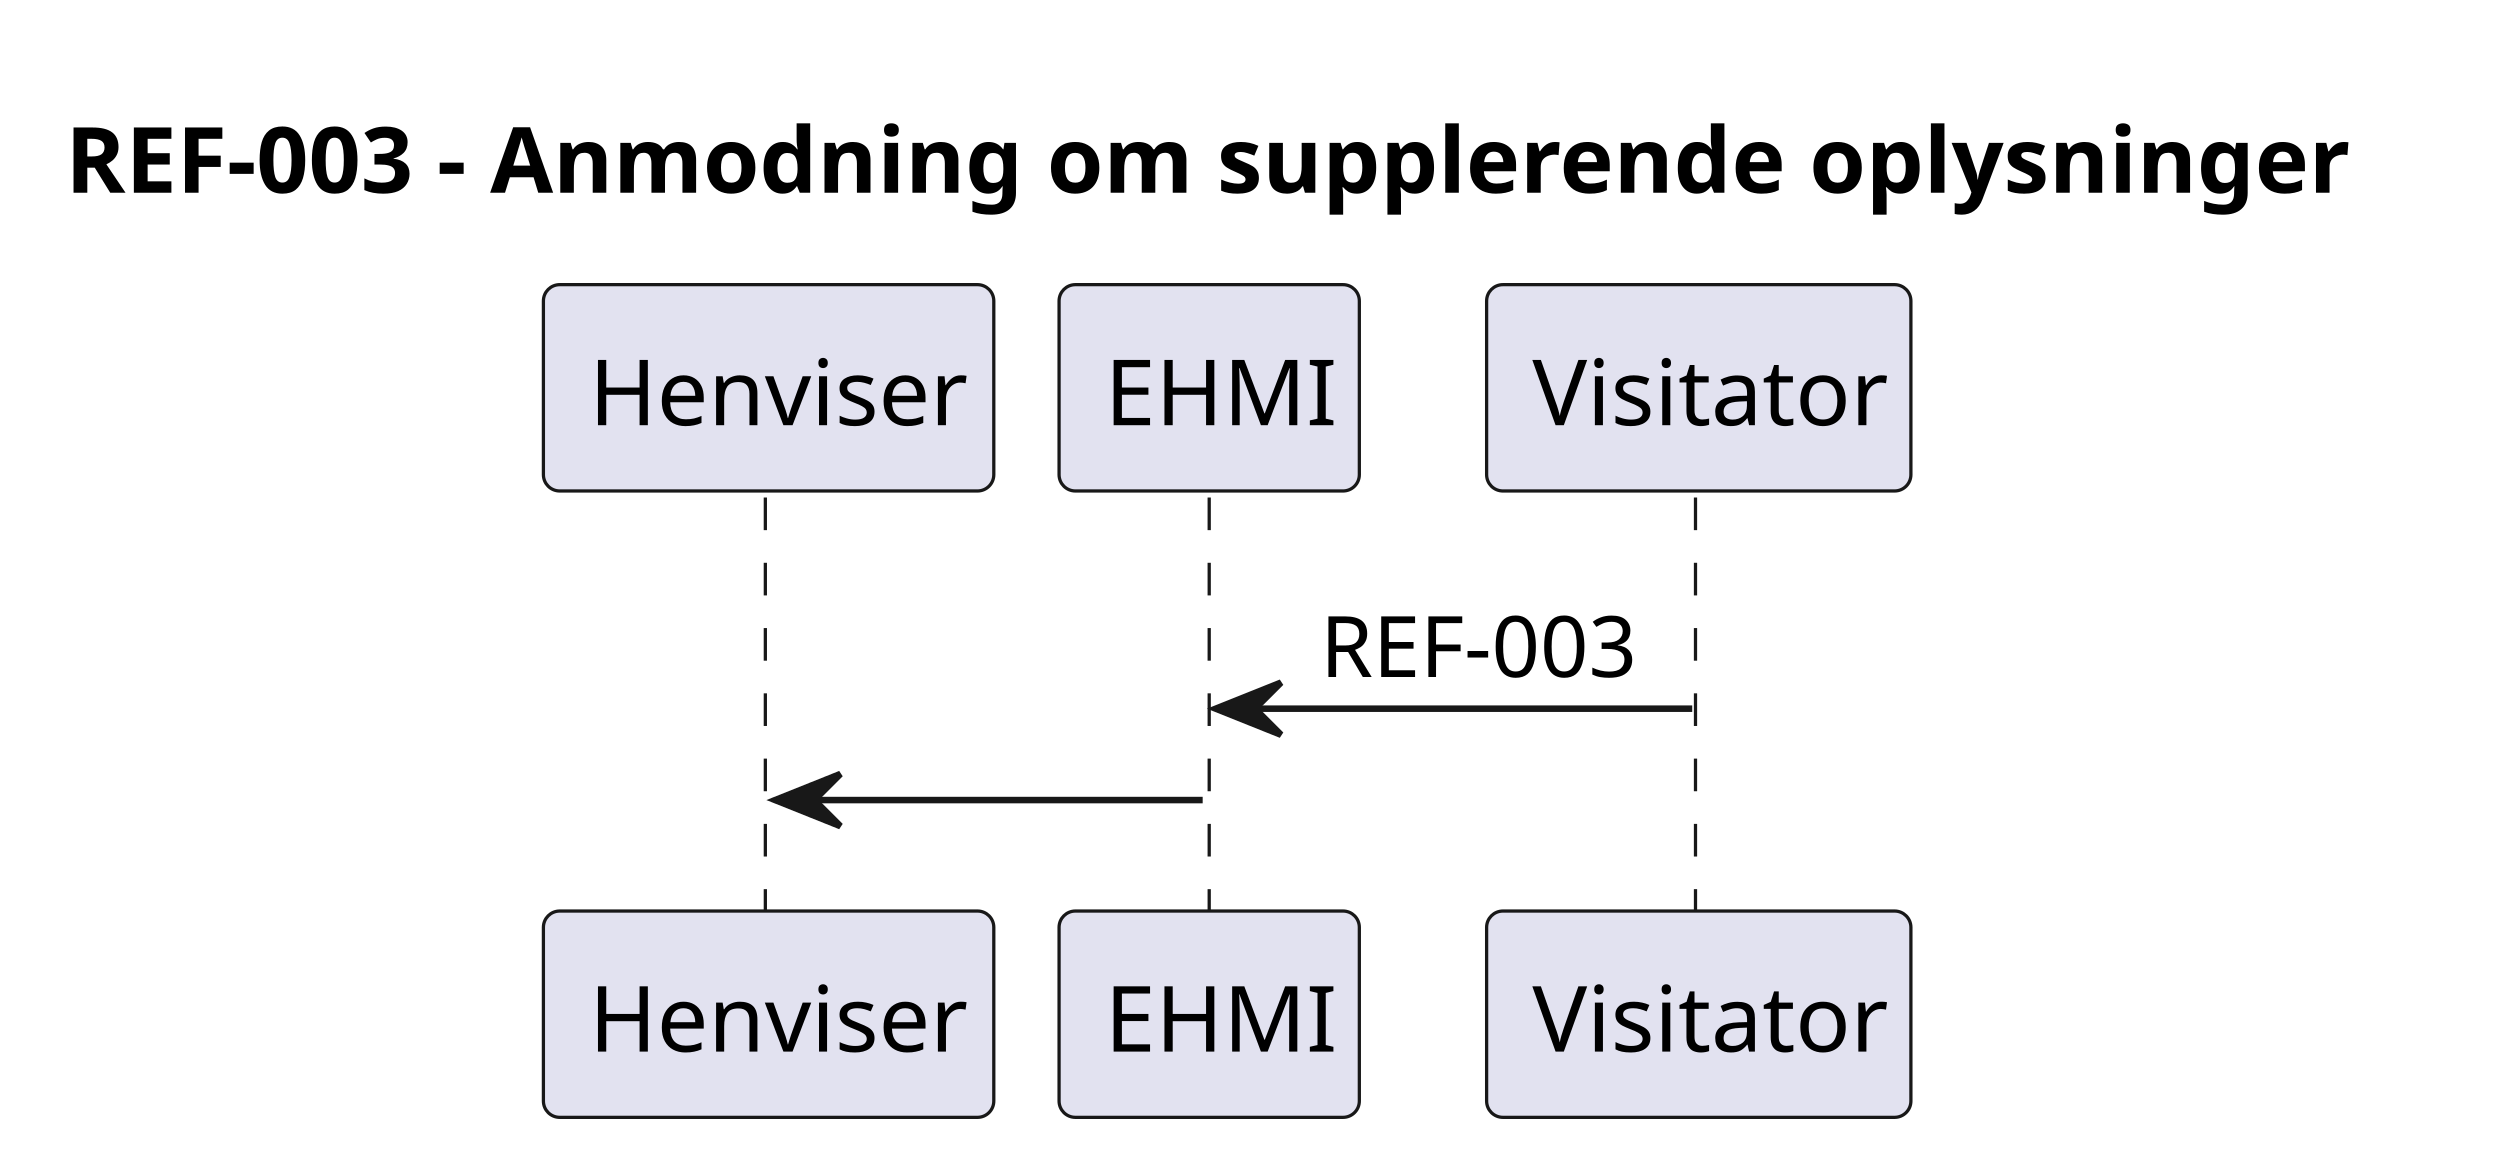
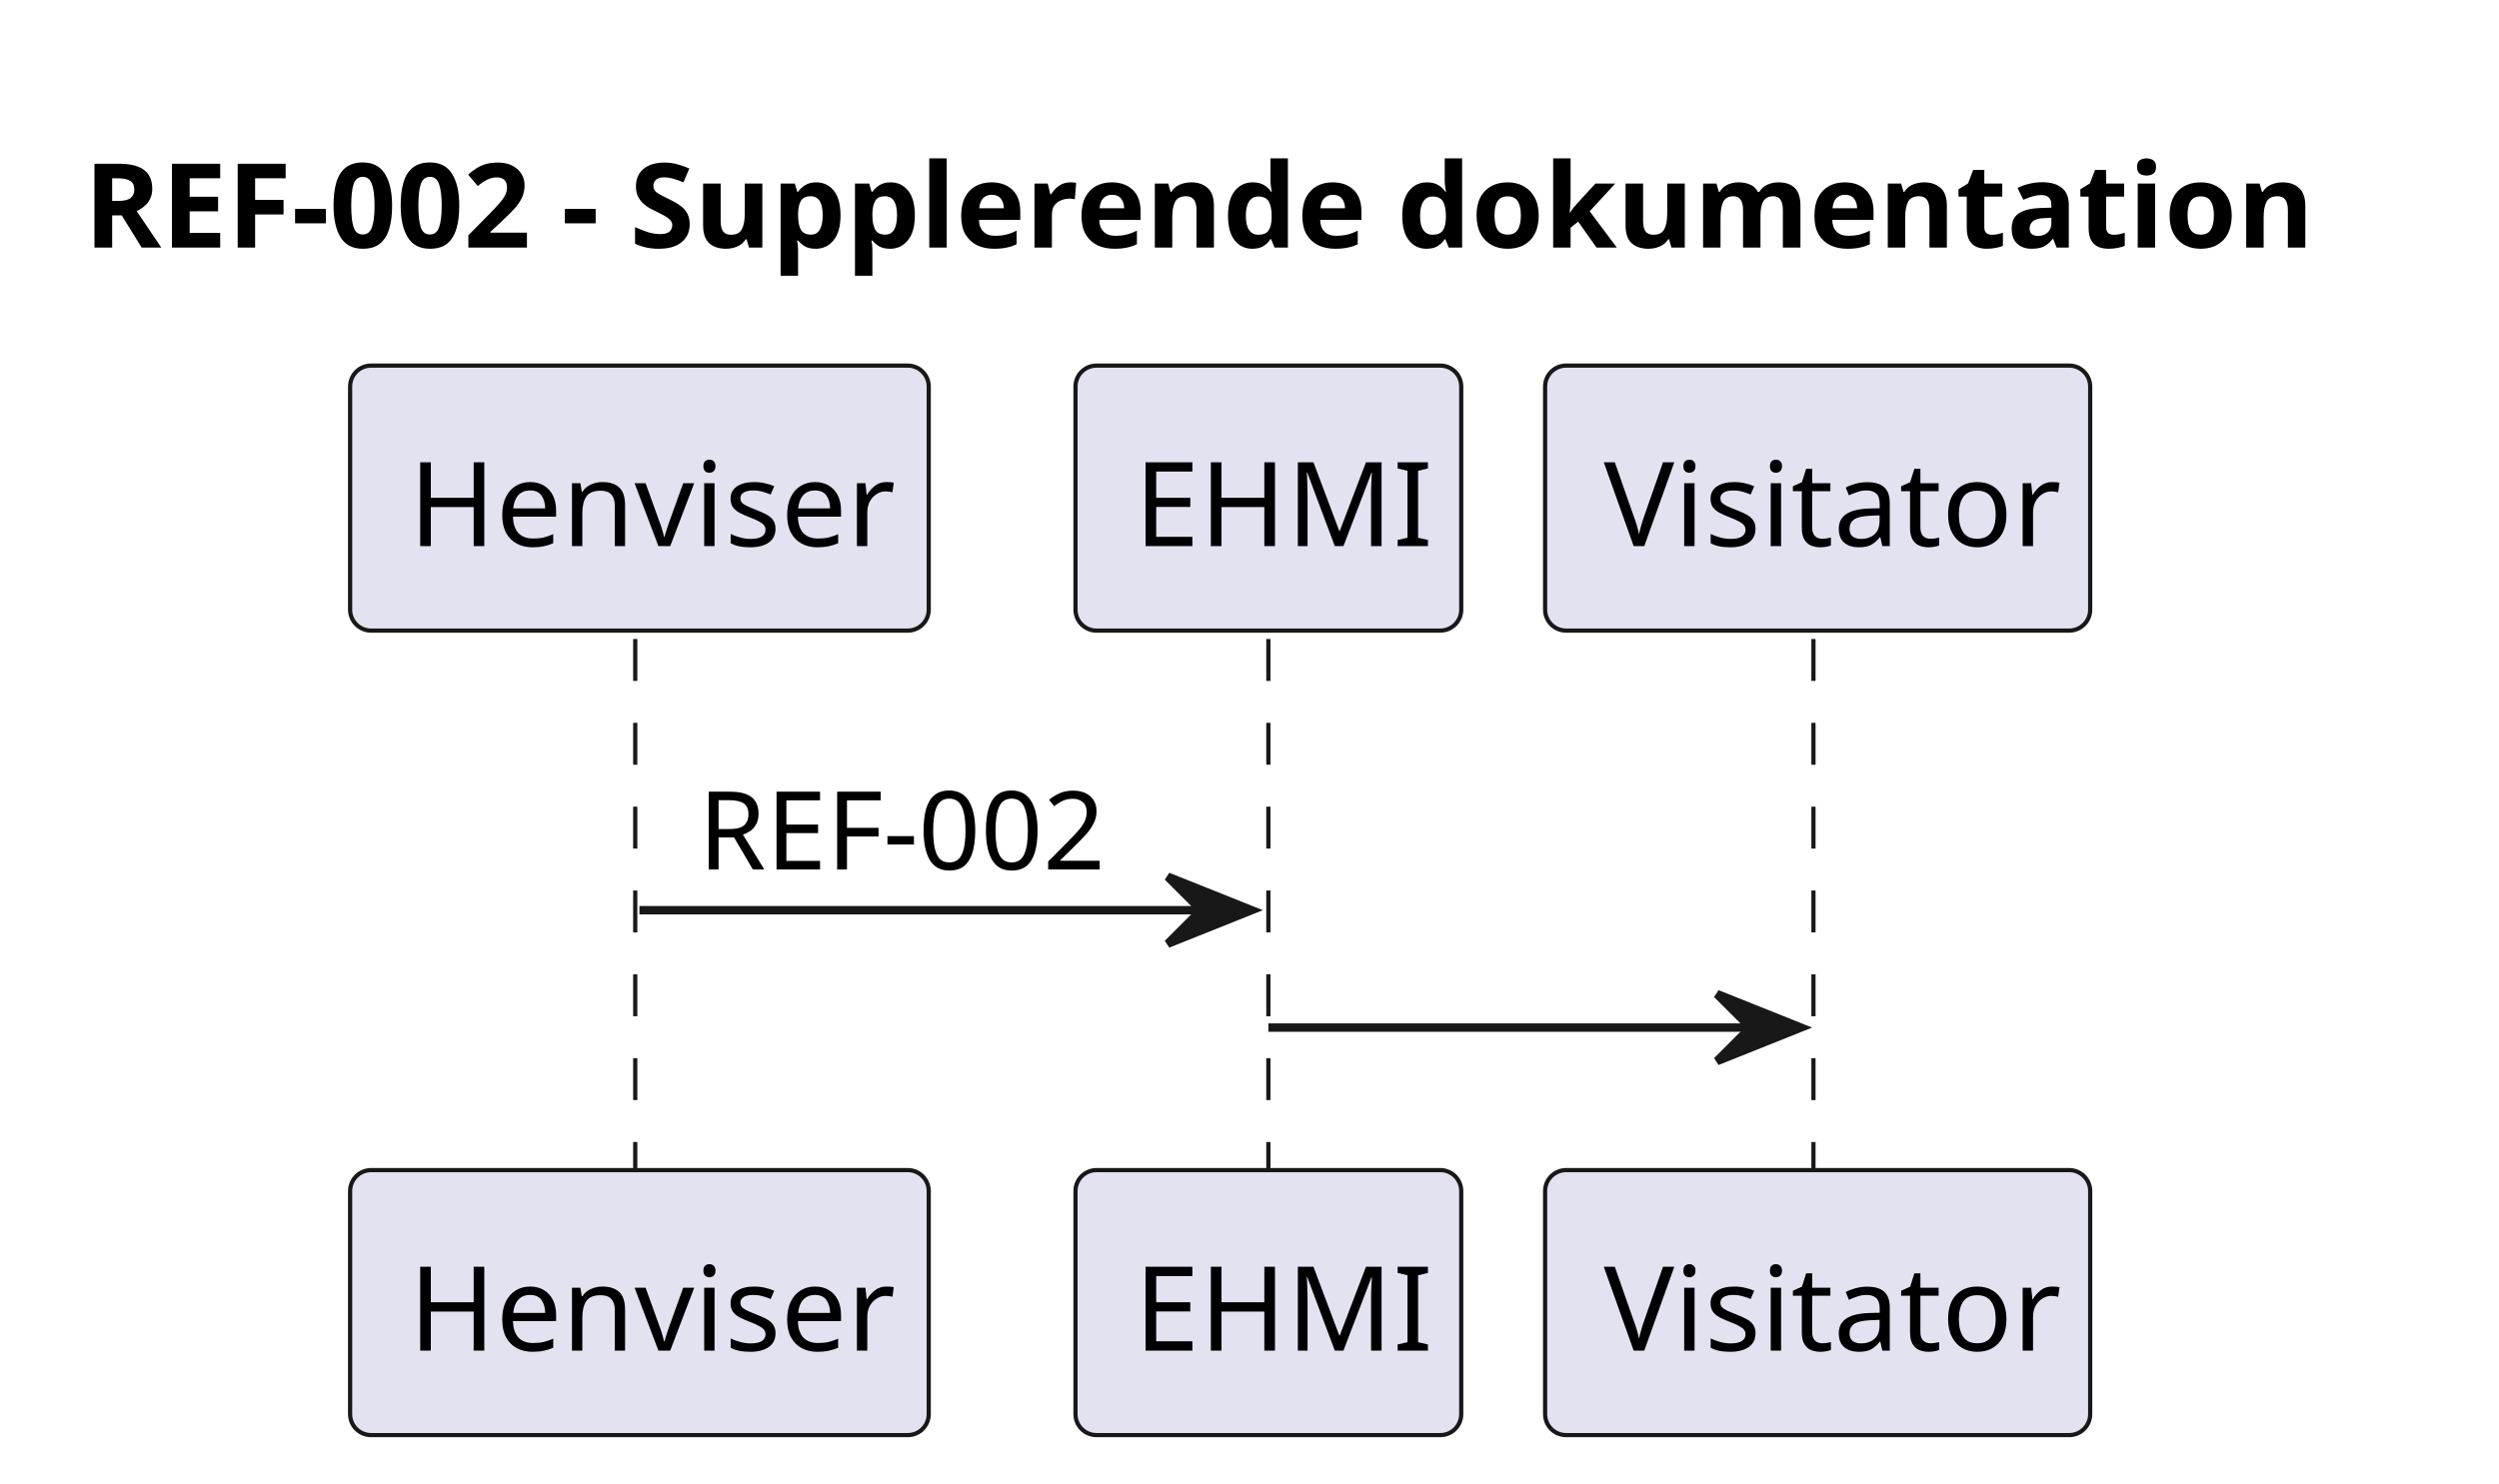
- <svg xmlns="http://www.w3.org/2000/svg" contentStyleType="text/css" height="177px" preserveAspectRatio="none" style="width:383px;height:177px;background:#FFFFFF;" version="1.1" viewBox="0 0 383 177" width="383px" zoomAndPan="magnify">
+ <svg xmlns="http://www.w3.org/2000/svg" contentStyleType="text/css" height="177px" preserveAspectRatio="none" style="width:298px;height:177px;background:#FFFFFF;" version="1.1" viewBox="0 0 298 177" width="298px" zoomAndPan="magnify">
  <defs />
  <g>
-     <text fill="#000000" font-family="sans-serif" font-size="14" font-weight="bold" lengthAdjust="spacing" textLength="355" x="10" y="29.533">REF-003 - Anmodning om supplerende oplysninger</text>
-     <line style="stroke:#181818;stroke-width:0.5;stroke-dasharray:5.0,5.0;" x1="117.25" x2="117.25" y1="76.219" y2="140.57" />
-     <line style="stroke:#181818;stroke-width:0.5;stroke-dasharray:5.0,5.0;" x1="185.25" x2="185.25" y1="76.219" y2="140.57" />
-     <line style="stroke:#181818;stroke-width:0.5;stroke-dasharray:5.0,5.0;" x1="259.75" x2="259.75" y1="76.219" y2="140.57" />
-     <rect fill="#E2E2F0" height="31.609" rx="2.5" ry="2.5" style="stroke:#181818;stroke-width:0.5;" width="69" x="83.25" y="43.609" />
-     <text fill="#000000" font-family="sans-serif" font-size="14" lengthAdjust="spacing" textLength="55" x="90.25" y="65.143">Henviser</text>
-     <rect fill="#E2E2F0" height="31.609" rx="2.5" ry="2.5" style="stroke:#181818;stroke-width:0.5;" width="69" x="83.25" y="139.57" />
-     <text fill="#000000" font-family="sans-serif" font-size="14" lengthAdjust="spacing" textLength="55" x="90.25" y="161.103">Henviser</text>
-     <rect fill="#E2E2F0" height="31.609" rx="2.5" ry="2.5" style="stroke:#181818;stroke-width:0.5;" width="46" x="162.25" y="43.609" />
-     <text fill="#000000" font-family="sans-serif" font-size="14" lengthAdjust="spacing" textLength="32" x="169.25" y="65.143">EHMI</text>
-     <rect fill="#E2E2F0" height="31.609" rx="2.5" ry="2.5" style="stroke:#181818;stroke-width:0.5;" width="46" x="162.25" y="139.57" />
-     <text fill="#000000" font-family="sans-serif" font-size="14" lengthAdjust="spacing" textLength="32" x="169.25" y="161.103">EHMI</text>
-     <rect fill="#E2E2F0" height="31.609" rx="2.5" ry="2.5" style="stroke:#181818;stroke-width:0.5;" width="65" x="227.75" y="43.609" />
-     <text fill="#000000" font-family="sans-serif" font-size="14" lengthAdjust="spacing" textLength="51" x="234.75" y="65.143">Visitator</text>
-     <rect fill="#E2E2F0" height="31.609" rx="2.5" ry="2.5" style="stroke:#181818;stroke-width:0.5;" width="65" x="227.75" y="139.57" />
-     <text fill="#000000" font-family="sans-serif" font-size="14" lengthAdjust="spacing" textLength="51" x="234.75" y="161.103">Visitator</text>
-     <polygon fill="#181818" points="196.25,104.57,186.25,108.57,196.25,112.57,192.25,108.57" style="stroke:#181818;stroke-width:1.0;" />
-     <line style="stroke:#181818;stroke-width:1.0;" x1="190.25" x2="259.25" y1="108.57" y2="108.57" />
-     <text fill="#000000" font-family="sans-serif" font-size="13" lengthAdjust="spacing" textLength="51" x="202.25" y="103.714">REF-003</text>
-     <polygon fill="#181818" points="128.75,118.57,118.75,122.57,128.75,126.57,124.75,122.57" style="stroke:#181818;stroke-width:1.0;" />
-     <line style="stroke:#181818;stroke-width:1.0;" x1="122.75" x2="184.25" y1="122.57" y2="122.57" />
+     <text fill="#000000" font-family="sans-serif" font-size="14" font-weight="bold" lengthAdjust="spacing" textLength="270" x="10" y="29.533">REF-002 - Supplerende dokumentation</text>
+     <line style="stroke:#181818;stroke-width:0.5;stroke-dasharray:5.0,5.0;" x1="75.75" x2="75.75" y1="76.219" y2="140.57" />
+     <line style="stroke:#181818;stroke-width:0.5;stroke-dasharray:5.0,5.0;" x1="151.25" x2="151.25" y1="76.219" y2="140.57" />
+     <line style="stroke:#181818;stroke-width:0.5;stroke-dasharray:5.0,5.0;" x1="216.25" x2="216.25" y1="76.219" y2="140.57" />
+     <rect fill="#E2E2F0" height="31.609" rx="2.5" ry="2.5" style="stroke:#181818;stroke-width:0.5;" width="69" x="41.75" y="43.609" />
+     <text fill="#000000" font-family="sans-serif" font-size="14" lengthAdjust="spacing" textLength="55" x="48.75" y="65.143">Henviser</text>
+     <rect fill="#E2E2F0" height="31.609" rx="2.5" ry="2.5" style="stroke:#181818;stroke-width:0.5;" width="69" x="41.75" y="139.57" />
+     <text fill="#000000" font-family="sans-serif" font-size="14" lengthAdjust="spacing" textLength="55" x="48.75" y="161.103">Henviser</text>
+     <rect fill="#E2E2F0" height="31.609" rx="2.5" ry="2.5" style="stroke:#181818;stroke-width:0.5;" width="46" x="128.25" y="43.609" />
+     <text fill="#000000" font-family="sans-serif" font-size="14" lengthAdjust="spacing" textLength="32" x="135.25" y="65.143">EHMI</text>
+     <rect fill="#E2E2F0" height="31.609" rx="2.5" ry="2.5" style="stroke:#181818;stroke-width:0.5;" width="46" x="128.25" y="139.57" />
+     <text fill="#000000" font-family="sans-serif" font-size="14" lengthAdjust="spacing" textLength="32" x="135.25" y="161.103">EHMI</text>
+     <rect fill="#E2E2F0" height="31.609" rx="2.5" ry="2.5" style="stroke:#181818;stroke-width:0.5;" width="65" x="184.25" y="43.609" />
+     <text fill="#000000" font-family="sans-serif" font-size="14" lengthAdjust="spacing" textLength="51" x="191.25" y="65.143">Visitator</text>
+     <rect fill="#E2E2F0" height="31.609" rx="2.5" ry="2.5" style="stroke:#181818;stroke-width:0.5;" width="65" x="184.25" y="139.57" />
+     <text fill="#000000" font-family="sans-serif" font-size="14" lengthAdjust="spacing" textLength="51" x="191.25" y="161.103">Visitator</text>
+     <polygon fill="#181818" points="139.25,104.57,149.25,108.57,139.25,112.57,143.25,108.57" style="stroke:#181818;stroke-width:1.0;" />
+     <line style="stroke:#181818;stroke-width:1.0;" x1="76.25" x2="145.25" y1="108.57" y2="108.57" />
+     <text fill="#000000" font-family="sans-serif" font-size="13" lengthAdjust="spacing" textLength="51" x="83.25" y="103.714">REF-002</text>
+     <polygon fill="#181818" points="204.75,118.57,214.75,122.57,204.75,126.57,208.75,122.57" style="stroke:#181818;stroke-width:1.0;" />
+     <line style="stroke:#181818;stroke-width:1.0;" x1="151.25" x2="210.75" y1="122.57" y2="122.57" />
  </g>
</svg>
